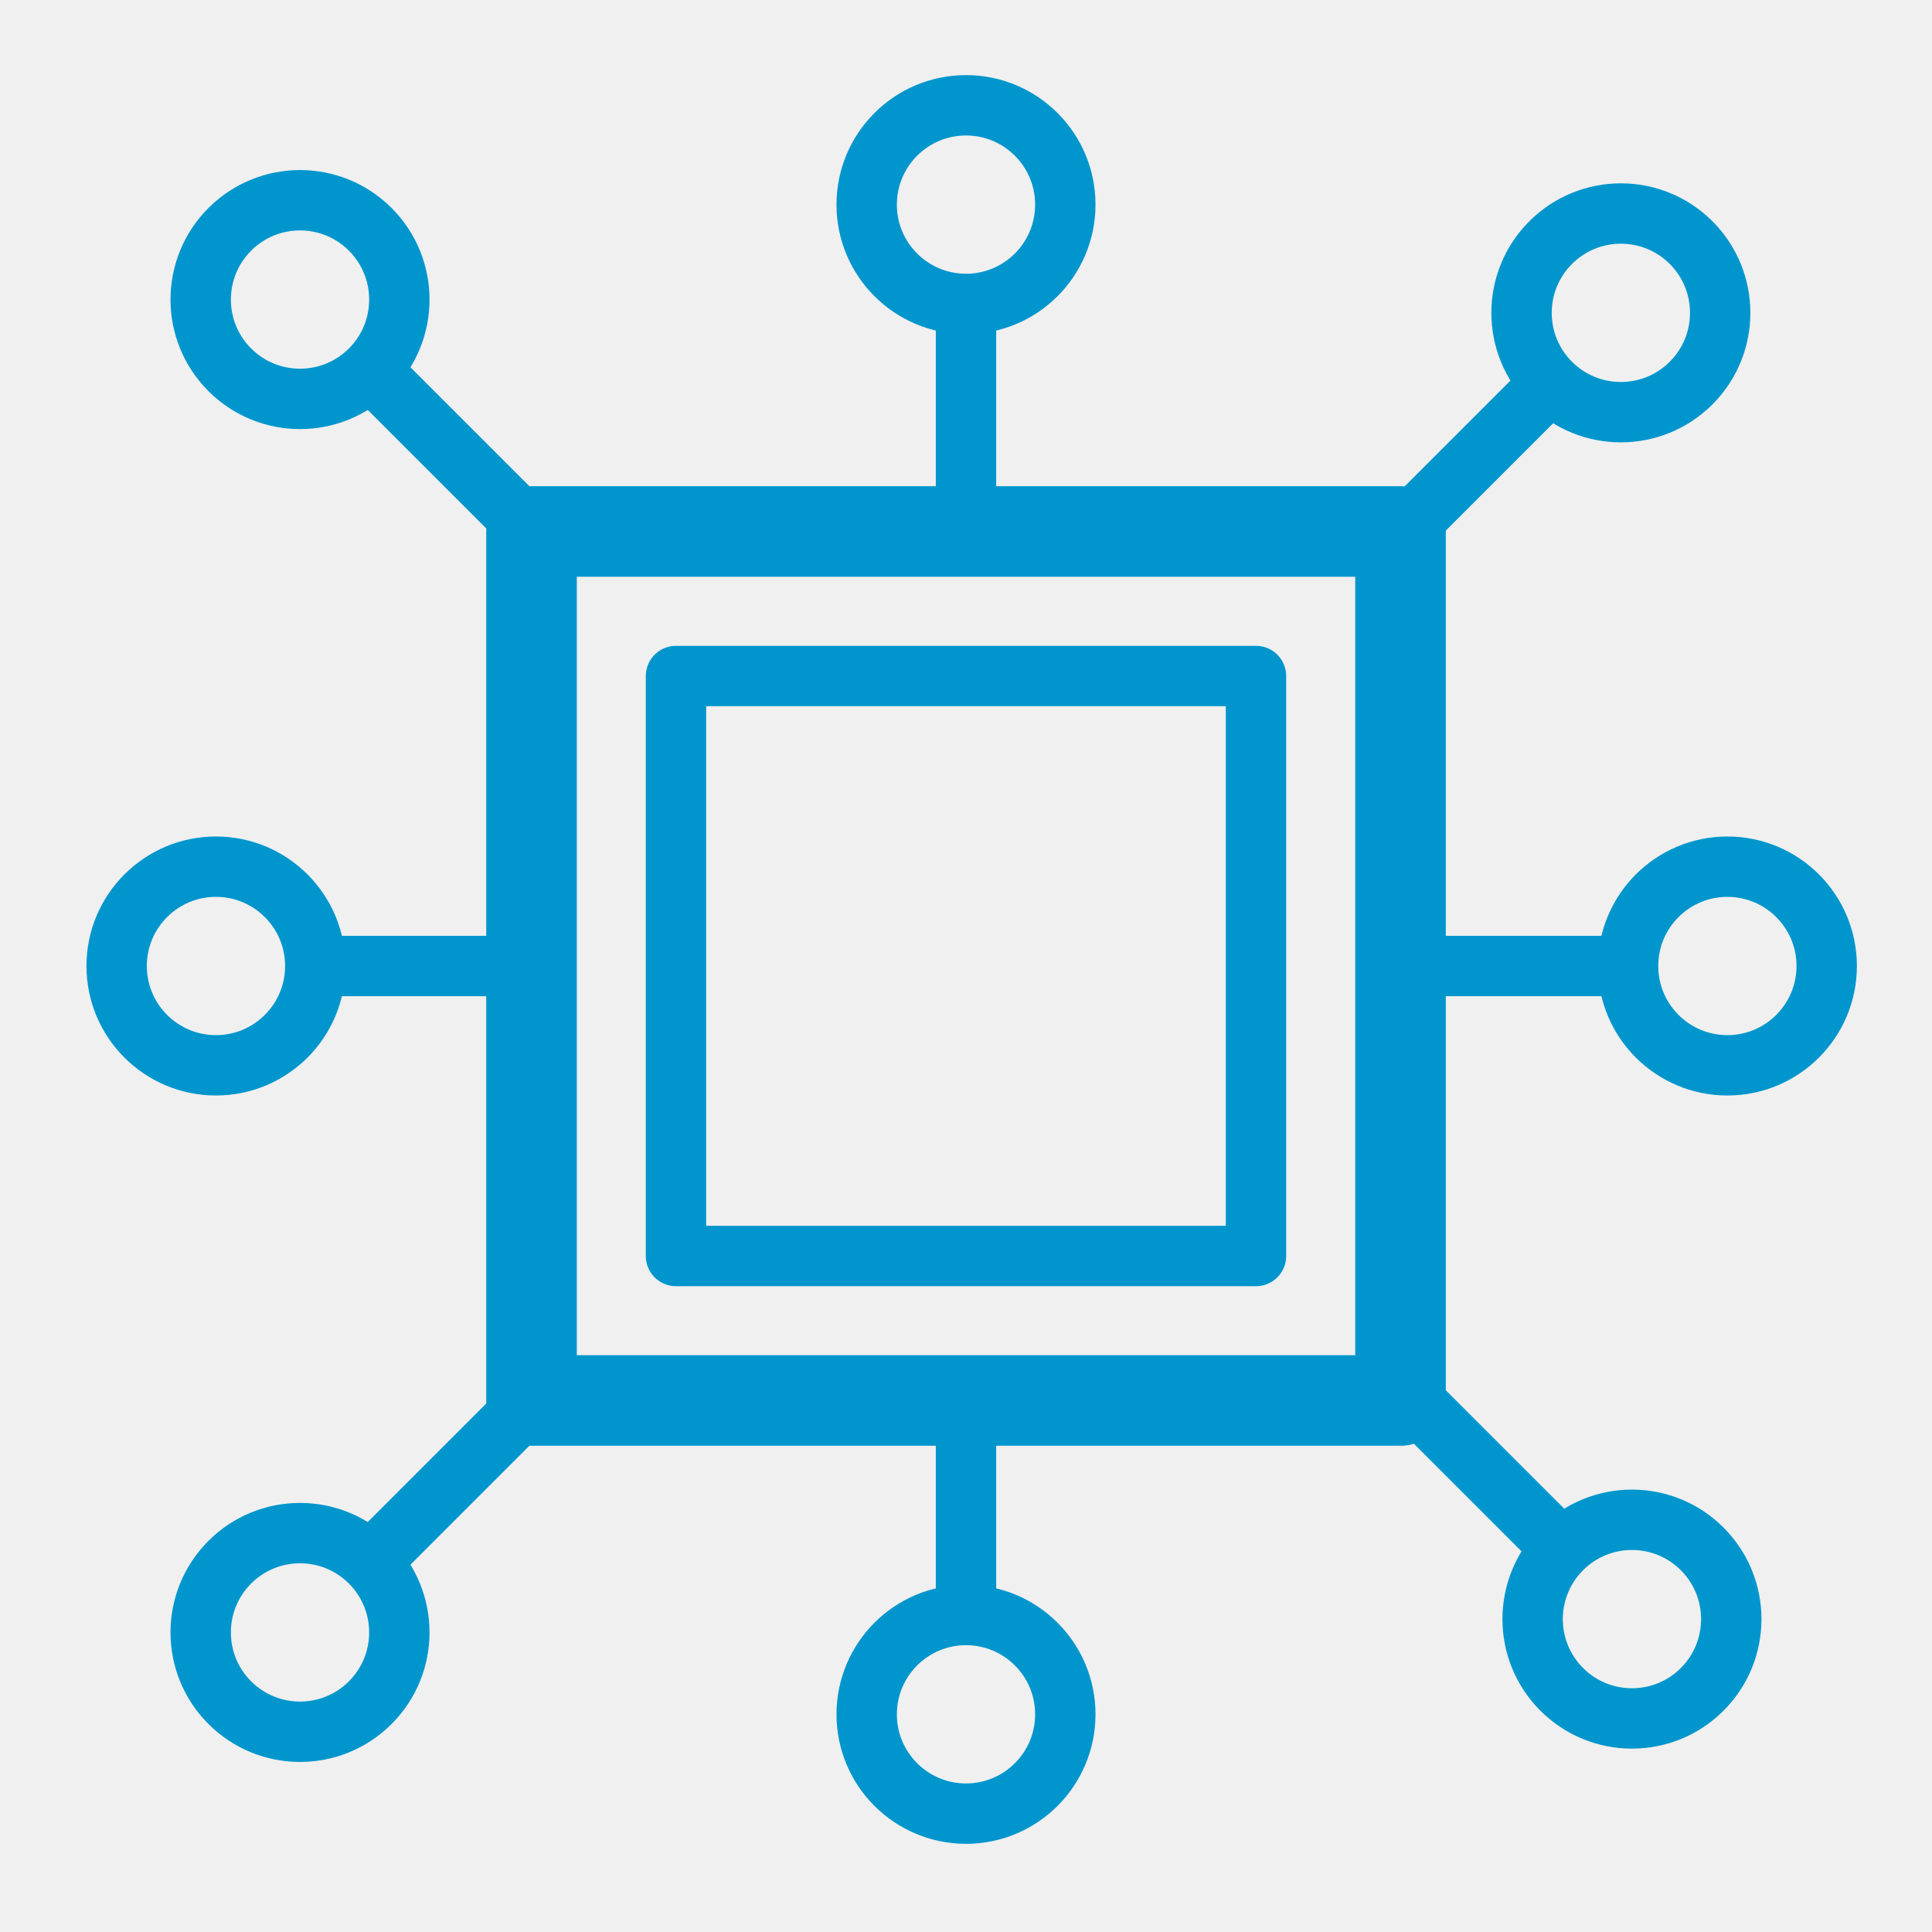
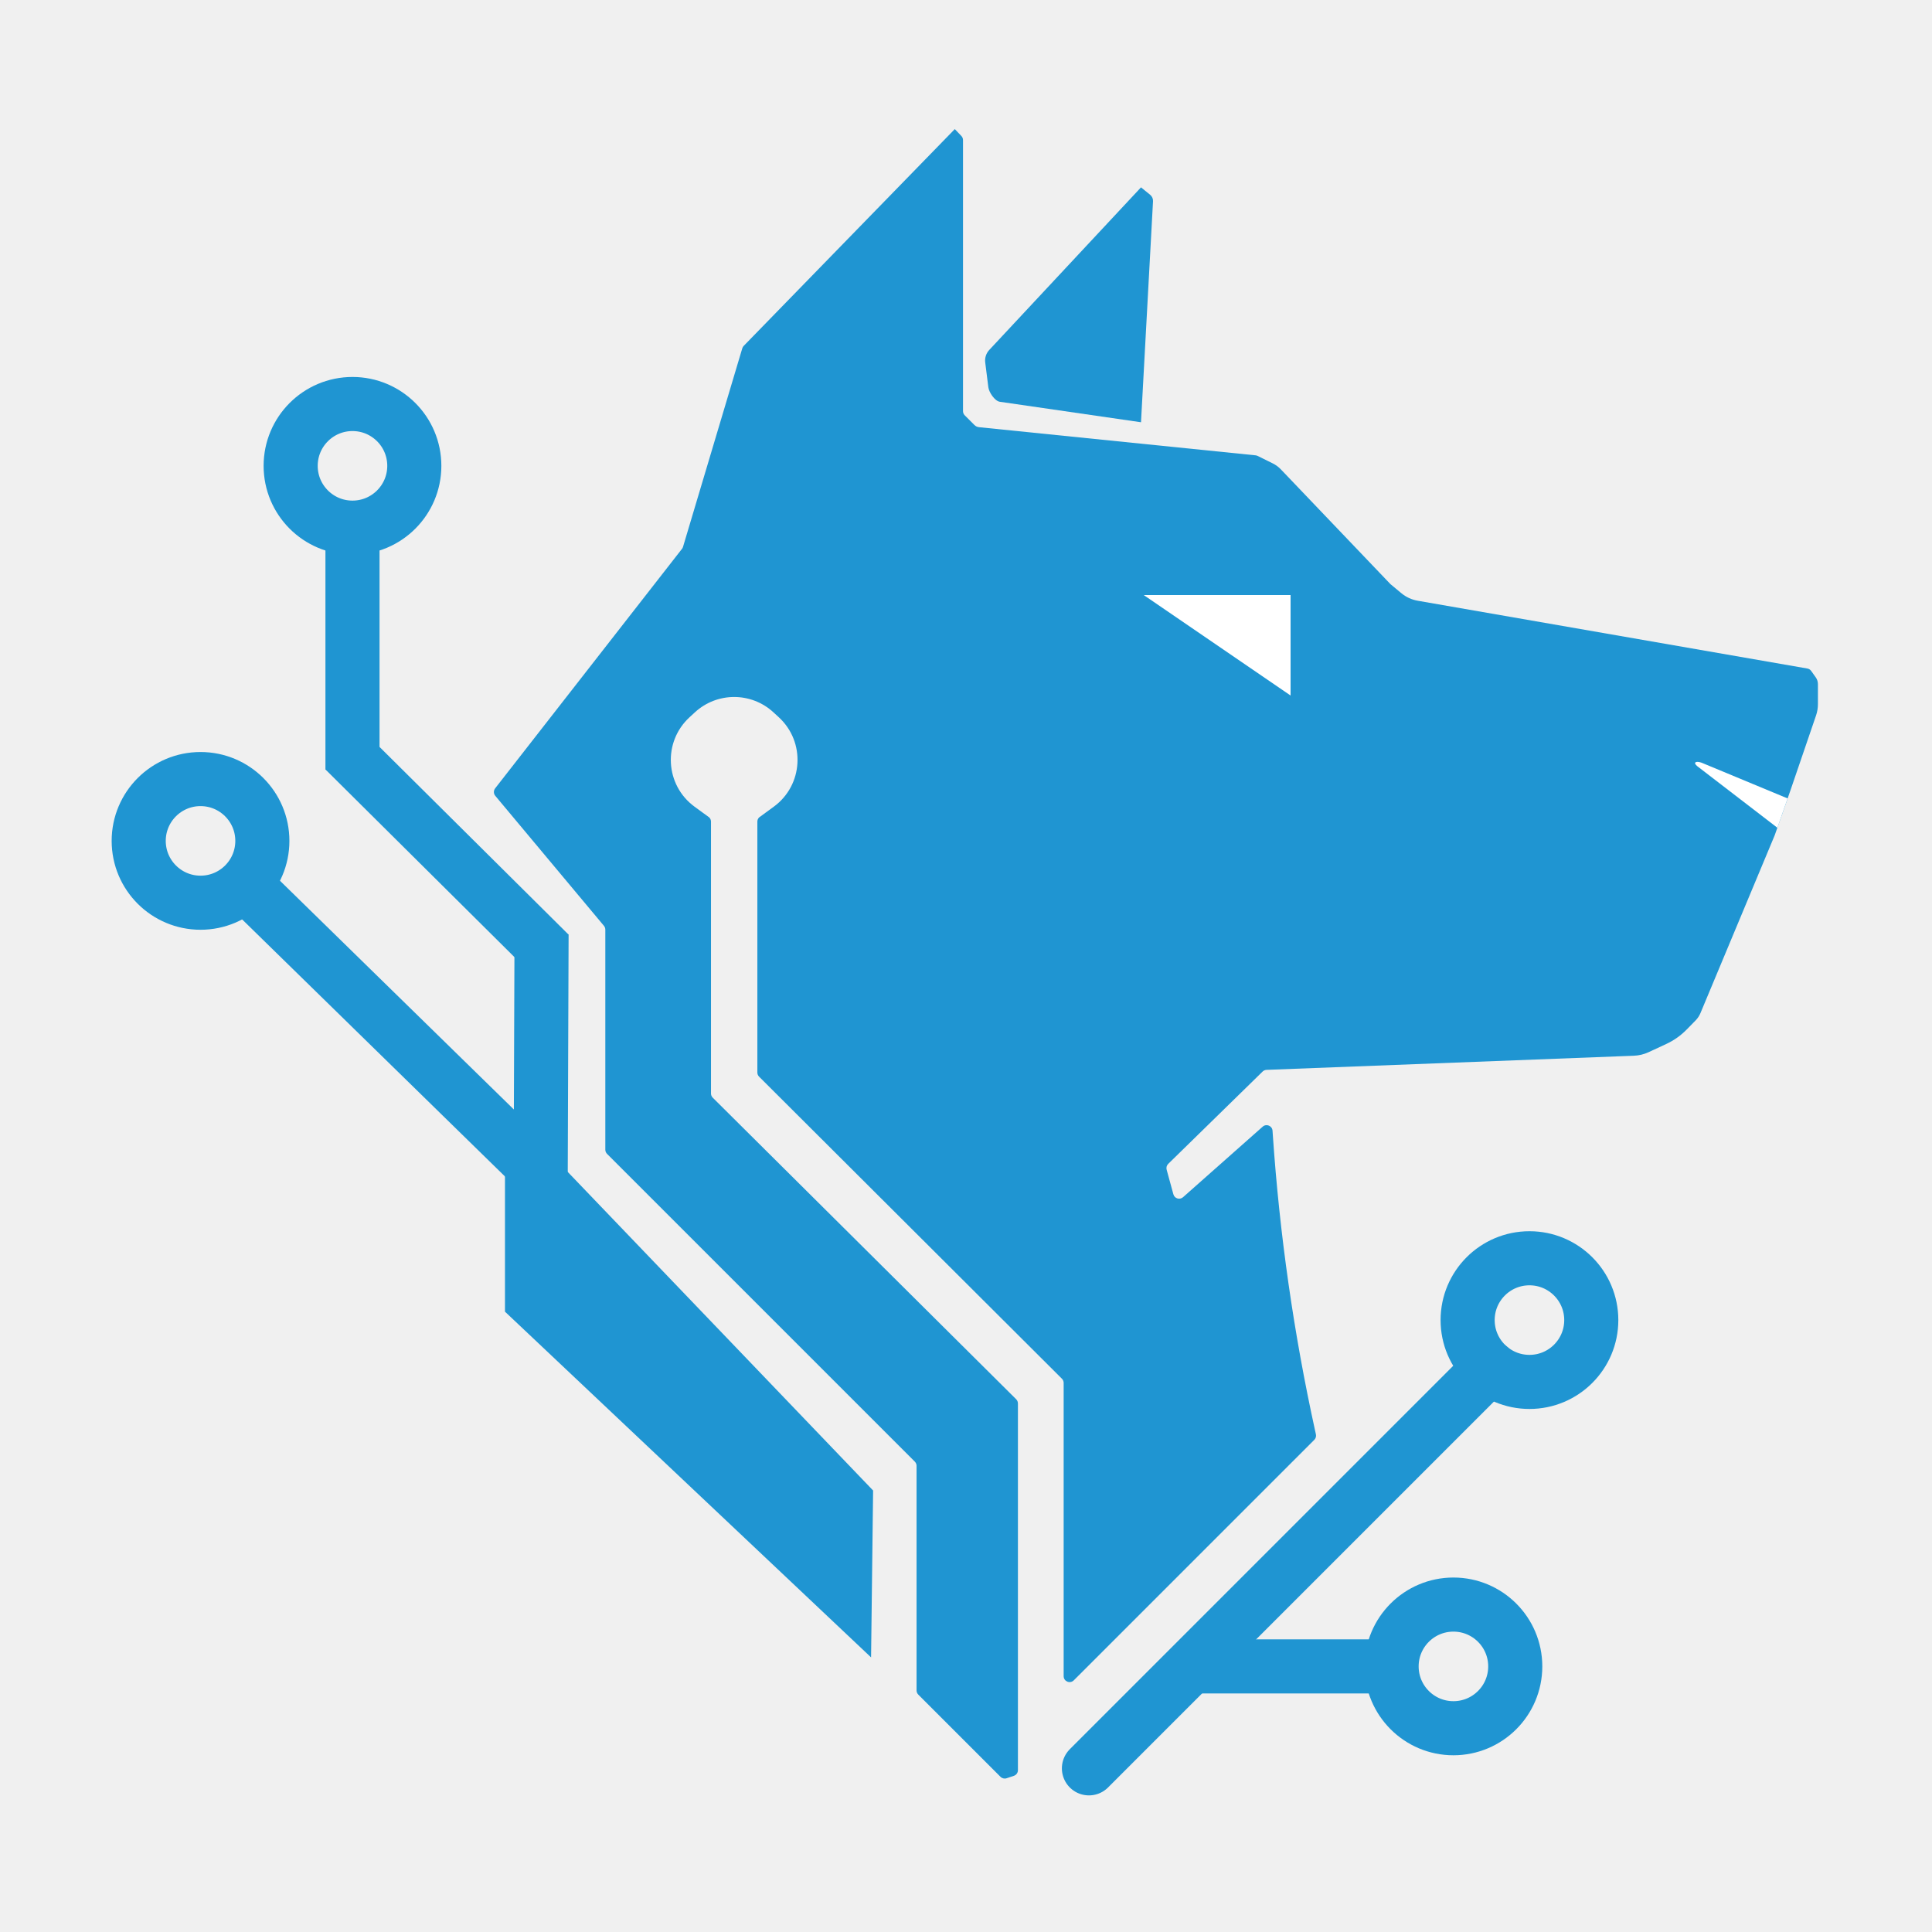
- <svg xmlns="http://www.w3.org/2000/svg" version="1.1" viewBox="0.0 0.0 64.0 64.0" fill="none" stroke="none" stroke-linecap="square" stroke-miterlimit="10">
-   <clipPath id="p.0">
-     <path d="m0 0l64.0 0l0 64.0l-64.0 0l0 -64.0z" clip-rule="nonzero" />
-   </clipPath>
-   <g clip-path="url(#p.0)">
-     <path fill="#000000" fill-opacity="0.0" d="m0 0l64.0 0l0 64.0l-64.0 0z" fill-rule="evenodd" />
-     <path fill="#000000" fill-opacity="0.0" d="m17.607 17.606l28.787 0l0 28.787l-28.787 0z" fill-rule="evenodd" />
-     <path stroke="#0096cd" stroke-width="3.0" stroke-linejoin="round" stroke-linecap="butt" d="m17.607 17.606l28.787 0l0 28.787l-28.787 0z" fill-rule="evenodd" />
-     <path fill="#000000" fill-opacity="0.0" d="m32 17.606l0 -15.118" fill-rule="evenodd" />
-     <path stroke="#0096cd" stroke-width="2.0" stroke-linejoin="round" stroke-linecap="butt" d="m32 17.606l0 -7.538" fill-rule="evenodd" />
-     <path stroke="#0096cd" stroke-width="2.0" stroke-linecap="butt" d="m32 3.488c1.817 0 3.29 1.473 3.29 3.29c0 1.817 -1.473 3.29 -3.29 3.29c-1.817 0 -3.29 -1.473 -3.29 -3.29c0 -1.817 1.473 -3.29 3.29 -3.29z" fill-rule="nonzero" />
-     <path fill="#000000" fill-opacity="0.0" d="m46.394 32.0l15.118 0" fill-rule="evenodd" />
-     <path stroke="#0096cd" stroke-width="2.0" stroke-linejoin="round" stroke-linecap="butt" d="m46.394 32.0l7.538 0" fill-rule="evenodd" />
-     <path stroke="#0096cd" stroke-width="2.0" stroke-linecap="butt" d="m60.512 32.0c0 1.817 -1.473 3.29 -3.29 3.29c-1.817 0 -3.29 -1.473 -3.29 -3.29c0 -1.817 1.473 -3.29 3.29 -3.29c1.817 0 3.29 1.473 3.29 3.29z" fill-rule="nonzero" />
-     <path fill="#000000" fill-opacity="0.0" d="m32 45.961l0 15.118" fill-rule="evenodd" />
-     <path stroke="#0096cd" stroke-width="2.0" stroke-linejoin="round" stroke-linecap="butt" d="m32 45.961l0 7.538" fill-rule="evenodd" />
-     <path stroke="#0096cd" stroke-width="2.0" stroke-linecap="butt" d="m32 60.079c-1.817 0 -3.29 -1.473 -3.29 -3.29c0 -1.817 1.473 -3.29 3.29 -3.29c1.817 0 3.29 1.473 3.29 3.29c0 1.817 -1.473 3.29 -3.29 3.29z" fill-rule="nonzero" />
-     <path fill="#000000" fill-opacity="0.0" d="m17.982 32.0l-15.118 0" fill-rule="evenodd" />
-     <path stroke="#0096cd" stroke-width="2.0" stroke-linejoin="round" stroke-linecap="butt" d="m17.982 32.0l-7.538 0" fill-rule="evenodd" />
-     <path stroke="#0096cd" stroke-width="2.0" stroke-linecap="butt" d="m3.864 32.0c0 -1.817 1.473 -3.29 3.29 -3.29c1.817 0 3.29 1.473 3.29 3.29c0 1.817 -1.473 3.29 -3.29 3.29c-1.817 0 -3.29 -1.473 -3.29 -3.29z" fill-rule="nonzero" />
-     <path fill="#000000" fill-opacity="0.0" d="m17.614 46.401l-10.709 10.709" fill-rule="evenodd" />
-     <path stroke="#0096cd" stroke-width="2.0" stroke-linejoin="round" stroke-linecap="butt" d="m17.614 46.401l-5.349 5.349" fill-rule="evenodd" />
-     <path stroke="#0096cd" stroke-width="2.0" stroke-linecap="butt" d="m7.612 56.403c-1.285 -1.285 -1.285 -3.368 0 -4.653c1.285 -1.285 3.368 -1.285 4.653 0c1.285 1.285 1.285 3.368 0 4.653c-1.285 1.285 -3.368 1.285 -4.653 0z" fill-rule="nonzero" />
-     <path fill="#000000" fill-opacity="0.0" d="m46.386 45.96l10.709 10.709" fill-rule="evenodd" />
-     <path stroke="#0096cd" stroke-width="2.0" stroke-linejoin="round" stroke-linecap="butt" d="m46.386 45.96l5.349 5.349" fill-rule="evenodd" />
-     <path stroke="#0096cd" stroke-width="2.0" stroke-linecap="butt" d="m56.387 55.962c-1.285 1.285 -3.368 1.285 -4.653 0c-1.285 -1.285 -1.285 -3.368 0 -4.653c1.285 -1.285 3.368 -1.285 4.653 0c1.285 1.285 1.285 3.368 0 4.653z" fill-rule="nonzero" />
-     <path fill="#000000" fill-opacity="0.0" d="m17.614 17.598l-10.709 -10.709" fill-rule="evenodd" />
-     <path stroke="#0096cd" stroke-width="2.0" stroke-linejoin="round" stroke-linecap="butt" d="m17.614 17.598l-5.349 -5.349" fill-rule="evenodd" />
-     <path stroke="#0096cd" stroke-width="2.0" stroke-linecap="butt" d="m7.612 7.597c1.285 -1.285 3.368 -1.285 4.653 4.7683716E-7c1.285 1.285 1.285 3.368 0 4.653c-1.285 1.285 -3.368 1.285 -4.653 0c-1.285 -1.285 -1.285 -3.368 0 -4.653z" fill-rule="nonzero" />
-     <path fill="#000000" fill-opacity="0.0" d="m46.018 18.039l10.709 -10.709" fill-rule="evenodd" />
-     <path stroke="#0096cd" stroke-width="2.0" stroke-linejoin="round" stroke-linecap="butt" d="m46.018 18.039l5.349 -5.349" fill-rule="evenodd" />
-     <path stroke="#0096cd" stroke-width="2.0" stroke-linecap="butt" d="m56.02 8.037c1.285 1.285 1.285 3.368 0 4.653c-1.285 1.285 -3.368 1.285 -4.653 0c-1.285 -1.285 -1.285 -3.368 0 -4.653c1.285 -1.285 3.368 -1.285 4.653 0z" fill-rule="nonzero" />
-     <path fill="#000000" fill-opacity="0.0" d="m22.393 22.394l19.213 0l0 19.213l-19.213 0z" fill-rule="evenodd" />
-     <path stroke="#0096cd" stroke-width="2.0" stroke-linejoin="round" stroke-linecap="butt" d="m22.393 22.394l19.213 0l0 19.213l-19.213 0z" fill-rule="evenodd" />
-   </g>
+ <svg xmlns="http://www.w3.org/2000/svg" id="Layer_1" data-name="Layer 1" viewBox="0 0 500 500">
+   <defs>
+     <style>
+       .cls-1 {
+         fill: #1f95d2;
+       }
+ 
+       .cls-2 {
+         fill: #fff;
+       }
+ 
+       .cls-3 {
+         stroke-linecap: round;
+       }
+ 
+       .cls-3, .cls-4 {
+         fill: none;
+         stroke: #1f95d2;
+         stroke-miterlimit: 10;
+         stroke-width: 14px;
+       }
+     </style>
+   </defs>
+   <path class="cls-1" d="M128.142,204.025l48.362-61.993c.118-.151.206-.322.261-.505l15.337-51.383c.071-.237.198-.454.371-.632l54.627-56.103,1.701,1.78c.273.286.425.665.425,1.06v70.155c0,.407.162.797.45,1.085l2.502,2.502c.319.319.739.519,1.188.564l71.582,7.286c.182.019.36.07.524.151l3.898,1.925c.79.39,1.505.915,2.113,1.552l28.294,29.632c.041.043.084.083.129.121l2.762,2.295c1.213,1.008,2.669,1.681,4.223,1.951l100.853,17.545c.398.069.753.293.988.623l1.184,1.664c.365.513.561,1.126.561,1.756v5.181c0,.993-.164,1.98-.485,2.92l-6.57,19.223c-.286.836-3.881,11.196-4.152,11.844l-19.197,45.975c-.291.697-.712,1.332-1.24,1.872l-2.326,2.377c-1.517,1.55-3.301,2.812-5.268,3.726l-4.573,2.126c-1.198.557-2.495.87-3.815.921l-95.073,3.659c-.38.015-.742.17-1.014.436l-24.431,23.894c-.399.39-.554.965-.407,1.503l1.747,6.377c.3,1.096,1.647,1.497,2.498.743l20.609-18.252c.954-.845,2.462-.227,2.549,1.044l.082,1.202c1.757,25.704,5.411,51.243,10.932,76.408l.214.974c.112.511-.044,1.044-.414,1.414l-62.25,62.25c-.967.967-2.62.282-2.62-1.085v-75.891c0-.408-.162-.799-.451-1.087l-78.368-78.168c-.289-.288-.451-.679-.451-1.087v-64.921c0-.407.162-.797.45-1.085l3.794-2.771c7.638-5.579,8.269-16.748,1.308-23.152l-1.396-1.284c-5.741-5.281-14.571-5.281-20.312,0l-1.396,1.284c-6.961,6.404-6.33,17.573,1.308,23.152l3.794,2.771c.288.288.45.678.45,1.085v70.355c0,.409.163.801.453,1.089l78.529,78.048c.29.288.453.68.453,1.089v94.909c0,.66-.421,1.245-1.047,1.455l-1.885.632c-.552.185-1.162.042-1.573-.37l-21.279-21.279c-.288-.288-.45-.678-.45-1.085v-58.119c0-.407-.162-.797-.45-1.085l-79.648-79.648c-.288-.288-.45-.678-.45-1.085v-56.953c0-.36-.126-.708-.357-.984l-28.123-33.649c-.464-.555-.477-1.358-.032-1.928Z" />
+   <polygon class="cls-2" points="334 154 296 154 334 180 334 154" />
+   <path class="cls-2" d="M459.987,214.225l-20.674-15.89c-1.253-.996-.47-1.475,1.043-.954l22.282,9.254-2.65,7.59Z" />
+   <path class="cls-1" d="M295.29,109.28l3.11-57.202c.035-.639-.239-1.257-.736-1.661l-2.374-1.929-39.271,42.081c-.81.868-1.192,2.051-1.044,3.228l.808,6.426c.164,1.307,1.633,3.522,2.93,3.749l36.577,5.308Z" />
+   <polyline class="cls-1" points="130.686 303.984 130.686 339.456 225.433 428.929 225.96 385.742 130.686 286.346" />
+   <line class="cls-4" x1="139.924" y1="306.121" x2="140.154" y2="241.835" />
+   <line class="cls-4" x1="142.215" y1="246.846" x2="89.154" y2="194.165" />
+   <line class="cls-4" x1="91.223" y1="199.143" x2="91.223" y2="136.558" />
+   <line class="cls-4" x1="140.039" y1="303.821" x2="63.334" y2="228.806" />
+   <circle class="cls-4" cx="91.223" cy="120.558" r="16" />
+   <circle class="cls-4" cx="51.897" cy="217.621" r="16" />
+   <line class="cls-3" x1="281.814" y1="457.646" x2="385.553" y2="353.907" />
+   <circle class="cls-4" cx="395.821" cy="341.638" r="16" />
+   <circle class="cls-4" cx="376.145" cy="431.263" r="16" />
+   <line class="cls-4" x1="308.197" y1="431.263" x2="360.145" y2="431.263" />
</svg>
